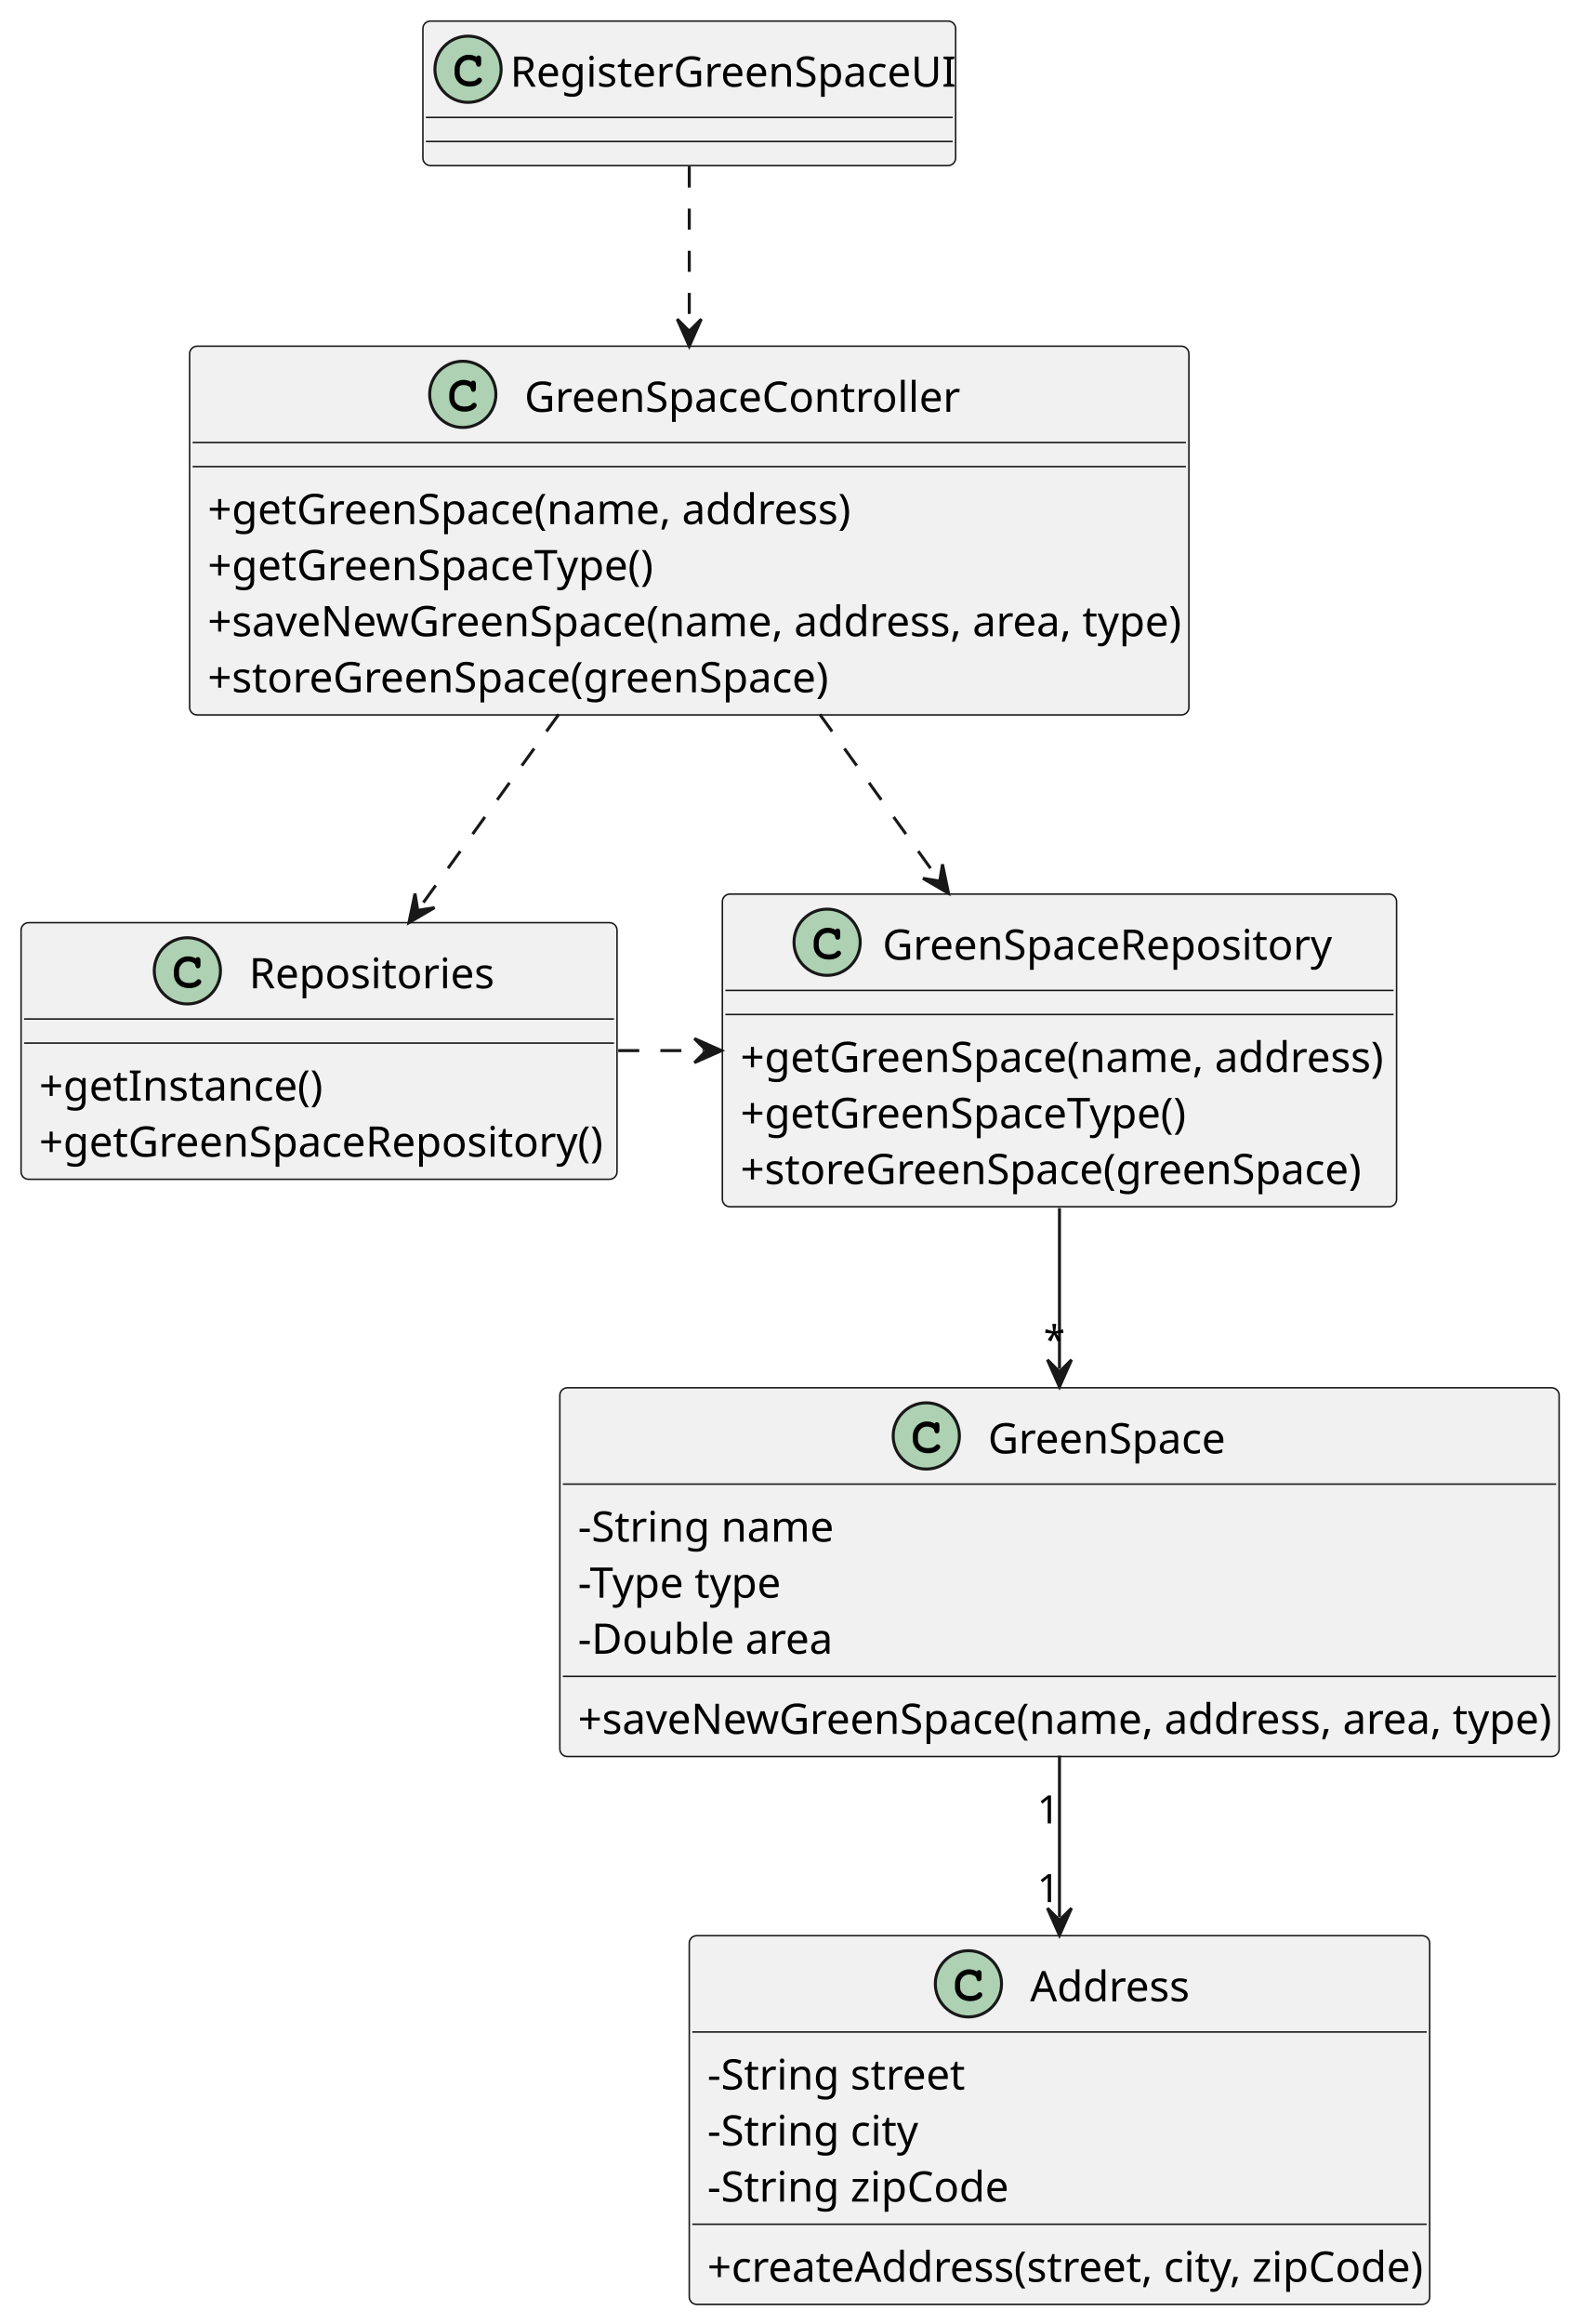
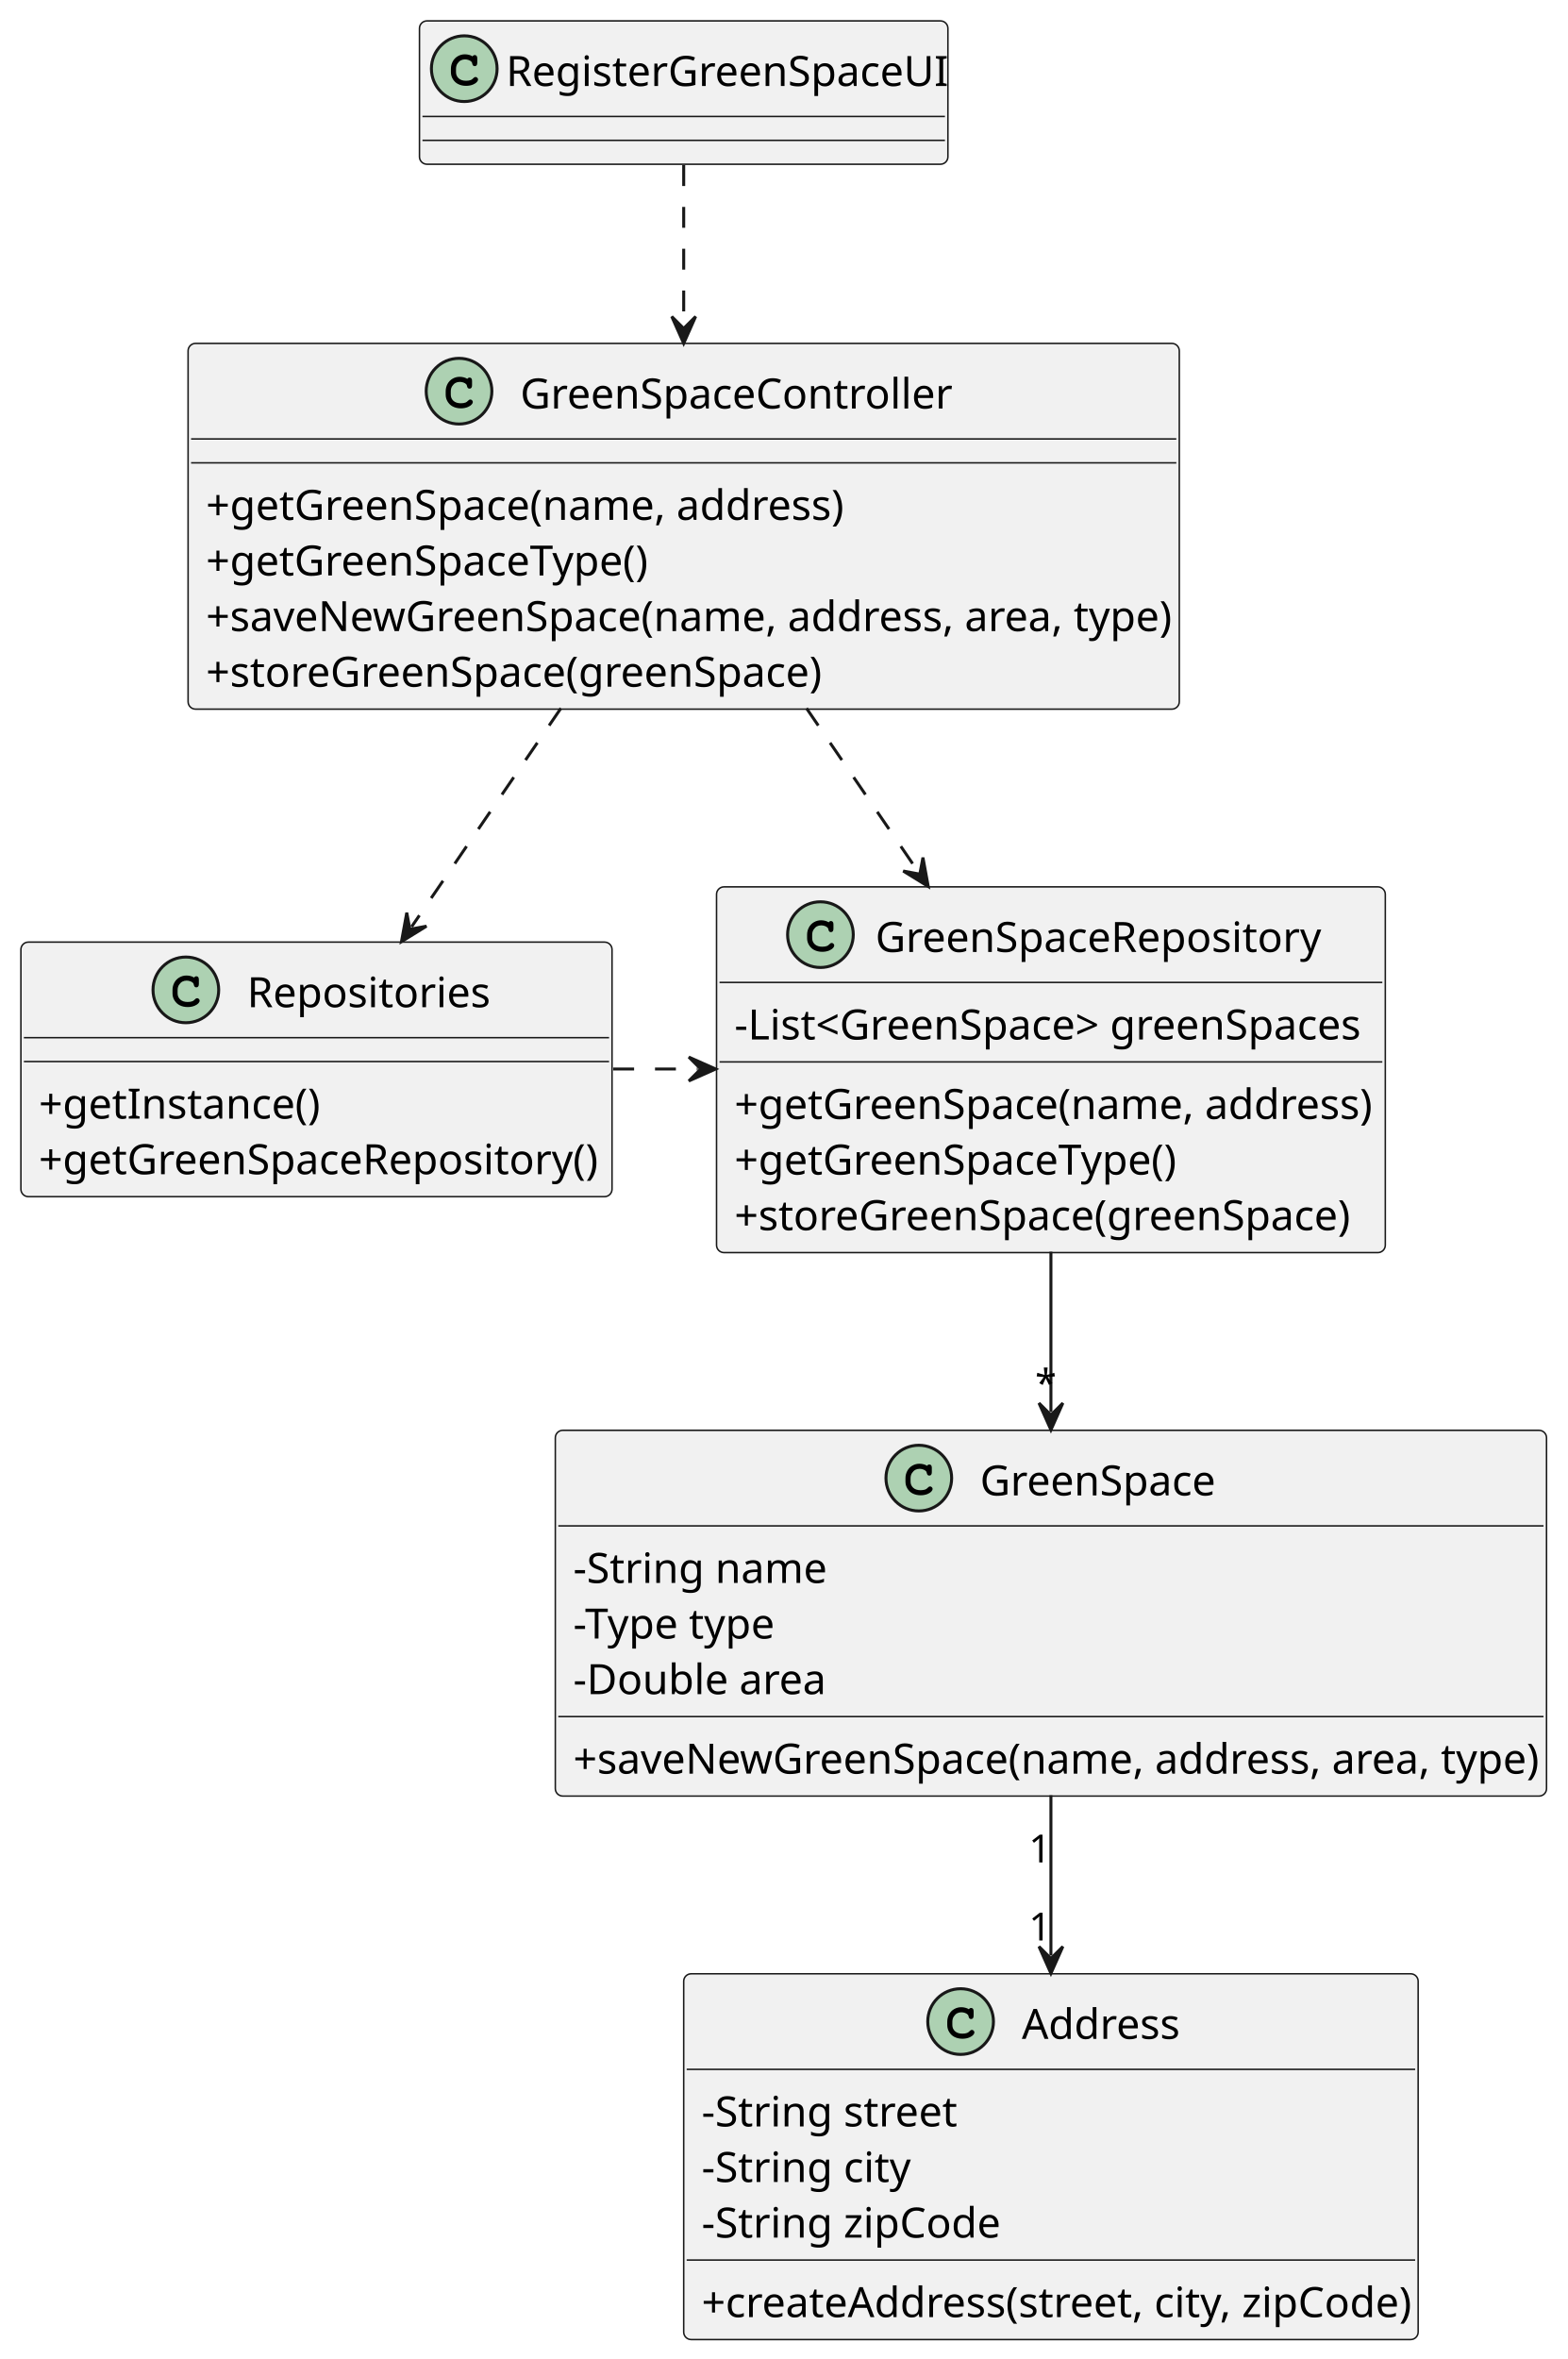
- <svg xmlns="http://www.w3.org/2000/svg" contentStyleType="text/css" height="772px" preserveAspectRatio="none" style="width:525px;height:772px;background:#FFFFFF;" version="1.1" viewBox="0 0 525 772" width="525px" zoomAndPan="magnify">
+ <svg xmlns="http://www.w3.org/2000/svg" contentStyleType="text/css" height="790px" preserveAspectRatio="none" style="width:525px;height:790px;background:#FFFFFF;" version="1.1" viewBox="0 0 525 790" width="525px" zoomAndPan="magnify">
  <defs />
  <g>
    <g id="elem_RegisterGreenSpaceUI">
      <rect codeLine="11" fill="#F1F1F1" height="48" id="RegisterGreenSpaceUI" rx="2.5" ry="2.5" style="stroke:#181818;stroke-width:0.5;" width="177" x="140.5" y="7" />
      <ellipse cx="155.5" cy="23" fill="#ADD1B2" rx="11" ry="11" style="stroke:#181818;stroke-width:1.0;" />
      <path d="M158.266,18.875 Q158.422,18.656 158.609,18.547 Q158.797,18.438 159.016,18.438 Q159.391,18.438 159.625,18.703 Q159.859,18.953 159.859,19.562 L159.859,21.016 Q159.859,21.625 159.625,21.891 Q159.391,22.156 159.016,22.156 Q158.672,22.156 158.469,21.953 Q158.266,21.766 158.156,21.25 Q158.109,20.891 157.922,20.703 Q157.594,20.328 156.984,20.109 Q156.375,19.891 155.75,19.891 Q154.984,19.891 154.344,20.219 Q153.719,20.547 153.219,21.297 Q152.734,22.047 152.734,23.078 L152.734,24.172 Q152.734,25.406 153.625,26.234 Q154.516,27.047 156.109,27.047 Q157.047,27.047 157.703,26.797 Q158.094,26.641 158.516,26.203 Q158.781,25.938 158.922,25.859 Q159.078,25.781 159.281,25.781 Q159.609,25.781 159.859,26.047 Q160.125,26.297 160.125,26.641 Q160.125,26.984 159.781,27.391 Q159.281,27.969 158.484,28.297 Q157.406,28.75 156.109,28.75 Q154.594,28.75 153.391,28.125 Q152.406,27.625 151.719,26.562 Q151.031,25.484 151.031,24.203 L151.031,23.047 Q151.031,21.719 151.641,20.578 Q152.266,19.422 153.359,18.812 Q154.453,18.188 155.688,18.188 Q156.422,18.188 157.062,18.359 Q157.719,18.516 158.266,18.875 Z " fill="#000000" />
      <text fill="#000000" font-family="sans-serif" font-size="14" lengthAdjust="spacing" textLength="145" x="169.5" y="28.797">RegisterGreenSpaceUI</text>
      <line style="stroke:#181818;stroke-width:0.5;" x1="141.5" x2="316.5" y1="39" y2="39" />
      <line style="stroke:#181818;stroke-width:0.5;" x1="141.5" x2="316.5" y1="47" y2="47" />
    </g>
    <g id="elem_GreenSpaceController">
      <rect codeLine="14" fill="#F1F1F1" height="122.484" id="GreenSpaceController" rx="2.5" ry="2.5" style="stroke:#181818;stroke-width:0.5;" width="332" x="63" y="115" />
      <ellipse cx="153.75" cy="131" fill="#ADD1B2" rx="11" ry="11" style="stroke:#181818;stroke-width:1.0;" />
      <path d="M156.516,126.875 Q156.672,126.656 156.859,126.547 Q157.047,126.438 157.266,126.438 Q157.641,126.438 157.875,126.703 Q158.109,126.953 158.109,127.562 L158.109,129.016 Q158.109,129.625 157.875,129.891 Q157.641,130.156 157.266,130.156 Q156.922,130.156 156.719,129.953 Q156.516,129.766 156.406,129.25 Q156.359,128.891 156.172,128.703 Q155.844,128.328 155.234,128.109 Q154.625,127.891 154,127.891 Q153.234,127.891 152.594,128.219 Q151.969,128.547 151.469,129.297 Q150.984,130.047 150.984,131.078 L150.984,132.172 Q150.984,133.406 151.875,134.234 Q152.766,135.047 154.359,135.047 Q155.297,135.047 155.953,134.797 Q156.344,134.641 156.766,134.203 Q157.031,133.938 157.172,133.859 Q157.328,133.781 157.531,133.781 Q157.859,133.781 158.109,134.047 Q158.375,134.297 158.375,134.641 Q158.375,134.984 158.031,135.391 Q157.531,135.969 156.734,136.297 Q155.656,136.75 154.359,136.75 Q152.844,136.75 151.641,136.125 Q150.656,135.625 149.969,134.562 Q149.281,133.484 149.281,132.203 L149.281,131.047 Q149.281,129.719 149.891,128.578 Q150.516,127.422 151.609,126.812 Q152.703,126.188 153.938,126.188 Q154.672,126.188 155.312,126.359 Q155.969,126.516 156.516,126.875 Z " fill="#000000" />
      <text fill="#000000" font-family="sans-serif" font-size="14" lengthAdjust="spacing" textLength="142" x="174.25" y="136.797">GreenSpaceController</text>
      <line style="stroke:#181818;stroke-width:0.5;" x1="64" x2="394" y1="147" y2="147" />
      <line style="stroke:#181818;stroke-width:0.5;" x1="64" x2="394" y1="155" y2="155" />
      <text fill="#000000" font-family="sans-serif" font-size="14" lengthAdjust="spacing" textLength="212" x="69" y="174.107">+getGreenSpace(name, address)</text>
      <text fill="#000000" font-family="sans-serif" font-size="14" lengthAdjust="spacing" textLength="150" x="69" y="192.728">+getGreenSpaceType()</text>
      <text fill="#000000" font-family="sans-serif" font-size="14" lengthAdjust="spacing" textLength="320" x="69" y="211.35">+saveNewGreenSpace(name, address, area, type)</text>
      <text fill="#000000" font-family="sans-serif" font-size="14" lengthAdjust="spacing" textLength="207" x="69" y="229.971">+storeGreenSpace(greenSpace)</text>
    </g>
    <g id="elem_GreenSpaceRepository">
-       <rect codeLine="23" fill="#F1F1F1" height="103.863" id="GreenSpaceRepository" rx="2.5" ry="2.5" style="stroke:#181818;stroke-width:0.5;" width="224" x="240" y="297" />
+       <rect codeLine="23" fill="#F1F1F1" height="122.484" id="GreenSpaceRepository" rx="2.5" ry="2.5" style="stroke:#181818;stroke-width:0.5;" width="224" x="240" y="297" />
      <ellipse cx="274.8" cy="313" fill="#ADD1B2" rx="11" ry="11" style="stroke:#181818;stroke-width:1.0;" />
      <path d="M277.566,308.875 Q277.722,308.656 277.909,308.547 Q278.097,308.438 278.316,308.438 Q278.691,308.438 278.925,308.703 Q279.159,308.953 279.159,309.562 L279.159,311.016 Q279.159,311.625 278.925,311.891 Q278.691,312.156 278.316,312.156 Q277.972,312.156 277.769,311.953 Q277.566,311.766 277.456,311.25 Q277.409,310.891 277.222,310.703 Q276.894,310.328 276.284,310.109 Q275.675,309.891 275.05,309.891 Q274.284,309.891 273.644,310.219 Q273.019,310.547 272.519,311.297 Q272.034,312.047 272.034,313.078 L272.034,314.172 Q272.034,315.406 272.925,316.234 Q273.816,317.047 275.409,317.047 Q276.347,317.047 277.003,316.797 Q277.394,316.641 277.816,316.203 Q278.081,315.938 278.222,315.859 Q278.378,315.781 278.581,315.781 Q278.909,315.781 279.159,316.047 Q279.425,316.297 279.425,316.641 Q279.425,316.984 279.081,317.391 Q278.581,317.969 277.784,318.297 Q276.706,318.75 275.409,318.75 Q273.894,318.75 272.691,318.125 Q271.706,317.625 271.019,316.562 Q270.331,315.484 270.331,314.203 L270.331,313.047 Q270.331,311.719 270.941,310.578 Q271.566,309.422 272.659,308.812 Q273.753,308.188 274.988,308.188 Q275.722,308.188 276.363,308.359 Q277.019,308.516 277.566,308.875 Z " fill="#000000" />
      <text fill="#000000" font-family="sans-serif" font-size="14" lengthAdjust="spacing" textLength="148" x="293.2" y="318.797">GreenSpaceRepository</text>
      <line style="stroke:#181818;stroke-width:0.5;" x1="241" x2="463" y1="329" y2="329" />
-       <line style="stroke:#181818;stroke-width:0.5;" x1="241" x2="463" y1="337" y2="337" />
-       <text fill="#000000" font-family="sans-serif" font-size="14" lengthAdjust="spacing" textLength="212" x="246" y="356.107">+getGreenSpace(name, address)</text>
-       <text fill="#000000" font-family="sans-serif" font-size="14" lengthAdjust="spacing" textLength="150" x="246" y="374.728">+getGreenSpaceType()</text>
-       <text fill="#000000" font-family="sans-serif" font-size="14" lengthAdjust="spacing" textLength="207" x="246" y="393.35">+storeGreenSpace(greenSpace)</text>
+       <text fill="#000000" font-family="sans-serif" font-size="14" lengthAdjust="spacing" textLength="211" x="246" y="348.107">-List&lt;GreenSpace&gt; greenSpaces</text>
+       <line style="stroke:#181818;stroke-width:0.5;" x1="241" x2="463" y1="355.621" y2="355.621" />
+       <text fill="#000000" font-family="sans-serif" font-size="14" lengthAdjust="spacing" textLength="212" x="246" y="374.728">+getGreenSpace(name, address)</text>
+       <text fill="#000000" font-family="sans-serif" font-size="14" lengthAdjust="spacing" textLength="150" x="246" y="393.35">+getGreenSpaceType()</text>
+       <text fill="#000000" font-family="sans-serif" font-size="14" lengthAdjust="spacing" textLength="207" x="246" y="411.971">+storeGreenSpace(greenSpace)</text>
    </g>
    <g id="elem_GreenSpace">
-       <rect codeLine="28" fill="#F1F1F1" height="122.484" id="GreenSpace" rx="2.5" ry="2.5" style="stroke:#181818;stroke-width:0.5;" width="332" x="186" y="461" />
-       <ellipse cx="307.75" cy="477" fill="#ADD1B2" rx="11" ry="11" style="stroke:#181818;stroke-width:1.0;" />
-       <path d="M310.516,472.875 Q310.672,472.656 310.859,472.547 Q311.047,472.438 311.266,472.438 Q311.641,472.438 311.875,472.703 Q312.109,472.953 312.109,473.562 L312.109,475.016 Q312.109,475.625 311.875,475.891 Q311.641,476.156 311.266,476.156 Q310.922,476.156 310.719,475.953 Q310.516,475.766 310.406,475.25 Q310.359,474.891 310.172,474.703 Q309.844,474.328 309.234,474.109 Q308.625,473.891 308,473.891 Q307.234,473.891 306.594,474.219 Q305.969,474.547 305.469,475.297 Q304.984,476.047 304.984,477.078 L304.984,478.172 Q304.984,479.406 305.875,480.234 Q306.766,481.047 308.359,481.047 Q309.297,481.047 309.953,480.797 Q310.344,480.641 310.766,480.203 Q311.031,479.938 311.172,479.859 Q311.328,479.781 311.531,479.781 Q311.859,479.781 312.109,480.047 Q312.375,480.297 312.375,480.641 Q312.375,480.984 312.031,481.391 Q311.531,481.969 310.734,482.297 Q309.656,482.75 308.359,482.75 Q306.844,482.75 305.641,482.125 Q304.656,481.625 303.969,480.562 Q303.281,479.484 303.281,478.203 L303.281,477.047 Q303.281,475.719 303.891,474.578 Q304.516,473.422 305.609,472.812 Q306.703,472.188 307.938,472.188 Q308.672,472.188 309.312,472.359 Q309.969,472.516 310.516,472.875 Z " fill="#000000" />
-       <text fill="#000000" font-family="sans-serif" font-size="14" lengthAdjust="spacing" textLength="80" x="328.25" y="482.797">GreenSpace</text>
-       <line style="stroke:#181818;stroke-width:0.5;" x1="187" x2="517" y1="493" y2="493" />
-       <text fill="#000000" font-family="sans-serif" font-size="14" lengthAdjust="spacing" textLength="81" x="192" y="512.107">-String name</text>
-       <text fill="#000000" font-family="sans-serif" font-size="14" lengthAdjust="spacing" textLength="68" x="192" y="530.729">-Type type</text>
-       <text fill="#000000" font-family="sans-serif" font-size="14" lengthAdjust="spacing" textLength="83" x="192" y="549.35">-Double area</text>
-       <line style="stroke:#181818;stroke-width:0.5;" x1="187" x2="517" y1="556.863" y2="556.863" />
-       <text fill="#000000" font-family="sans-serif" font-size="14" lengthAdjust="spacing" textLength="320" x="192" y="575.971">+saveNewGreenSpace(name, address, area, type)</text>
+       <rect codeLine="29" fill="#F1F1F1" height="122.484" id="GreenSpace" rx="2.5" ry="2.5" style="stroke:#181818;stroke-width:0.5;" width="332" x="186" y="479" />
+       <ellipse cx="307.75" cy="495" fill="#ADD1B2" rx="11" ry="11" style="stroke:#181818;stroke-width:1.0;" />
+       <path d="M310.516,490.875 Q310.672,490.656 310.859,490.547 Q311.047,490.438 311.266,490.438 Q311.641,490.438 311.875,490.703 Q312.109,490.953 312.109,491.562 L312.109,493.016 Q312.109,493.625 311.875,493.891 Q311.641,494.156 311.266,494.156 Q310.922,494.156 310.719,493.953 Q310.516,493.766 310.406,493.25 Q310.359,492.891 310.172,492.703 Q309.844,492.328 309.234,492.109 Q308.625,491.891 308,491.891 Q307.234,491.891 306.594,492.219 Q305.969,492.547 305.469,493.297 Q304.984,494.047 304.984,495.078 L304.984,496.172 Q304.984,497.406 305.875,498.234 Q306.766,499.047 308.359,499.047 Q309.297,499.047 309.953,498.797 Q310.344,498.641 310.766,498.203 Q311.031,497.938 311.172,497.859 Q311.328,497.781 311.531,497.781 Q311.859,497.781 312.109,498.047 Q312.375,498.297 312.375,498.641 Q312.375,498.984 312.031,499.391 Q311.531,499.969 310.734,500.297 Q309.656,500.75 308.359,500.75 Q306.844,500.75 305.641,500.125 Q304.656,499.625 303.969,498.562 Q303.281,497.484 303.281,496.203 L303.281,495.047 Q303.281,493.719 303.891,492.578 Q304.516,491.422 305.609,490.812 Q306.703,490.188 307.938,490.188 Q308.672,490.188 309.312,490.359 Q309.969,490.516 310.516,490.875 Z " fill="#000000" />
+       <text fill="#000000" font-family="sans-serif" font-size="14" lengthAdjust="spacing" textLength="80" x="328.25" y="500.797">GreenSpace</text>
+       <line style="stroke:#181818;stroke-width:0.5;" x1="187" x2="517" y1="511" y2="511" />
+       <text fill="#000000" font-family="sans-serif" font-size="14" lengthAdjust="spacing" textLength="81" x="192" y="530.107">-String name</text>
+       <text fill="#000000" font-family="sans-serif" font-size="14" lengthAdjust="spacing" textLength="68" x="192" y="548.729">-Type type</text>
+       <text fill="#000000" font-family="sans-serif" font-size="14" lengthAdjust="spacing" textLength="83" x="192" y="567.35">-Double area</text>
+       <line style="stroke:#181818;stroke-width:0.5;" x1="187" x2="517" y1="574.863" y2="574.863" />
+       <text fill="#000000" font-family="sans-serif" font-size="14" lengthAdjust="spacing" textLength="320" x="192" y="593.971">+saveNewGreenSpace(name, address, area, type)</text>
    </g>
    <g id="elem_Repositories">
-       <rect codeLine="35" fill="#F1F1F1" height="85.242" id="Repositories" rx="2.5" ry="2.5" style="stroke:#181818;stroke-width:0.5;" width="198" x="7" y="306.5" />
-       <ellipse cx="62.25" cy="322.5" fill="#ADD1B2" rx="11" ry="11" style="stroke:#181818;stroke-width:1.0;" />
-       <path d="M65.016,318.375 Q65.172,318.156 65.359,318.047 Q65.547,317.938 65.766,317.938 Q66.141,317.938 66.375,318.203 Q66.609,318.453 66.609,319.062 L66.609,320.516 Q66.609,321.125 66.375,321.391 Q66.141,321.656 65.766,321.656 Q65.422,321.656 65.219,321.453 Q65.016,321.266 64.906,320.75 Q64.859,320.391 64.672,320.203 Q64.344,319.828 63.734,319.609 Q63.125,319.391 62.5,319.391 Q61.734,319.391 61.094,319.719 Q60.469,320.047 59.969,320.797 Q59.484,321.547 59.484,322.578 L59.484,323.672 Q59.484,324.906 60.375,325.734 Q61.266,326.547 62.859,326.547 Q63.797,326.547 64.453,326.297 Q64.844,326.141 65.266,325.703 Q65.531,325.438 65.672,325.359 Q65.828,325.281 66.031,325.281 Q66.359,325.281 66.609,325.547 Q66.875,325.797 66.875,326.141 Q66.875,326.484 66.531,326.891 Q66.031,327.469 65.234,327.797 Q64.156,328.25 62.859,328.25 Q61.344,328.25 60.141,327.625 Q59.156,327.125 58.469,326.062 Q57.781,324.984 57.781,323.703 L57.781,322.547 Q57.781,321.219 58.391,320.078 Q59.016,318.922 60.109,318.312 Q61.203,317.688 62.438,317.688 Q63.172,317.688 63.812,317.859 Q64.469,318.016 65.016,318.375 Z " fill="#000000" />
-       <text fill="#000000" font-family="sans-serif" font-size="14" lengthAdjust="spacing" textLength="79" x="82.75" y="328.297">Repositories</text>
-       <line style="stroke:#181818;stroke-width:0.5;" x1="8" x2="204" y1="338.5" y2="338.5" />
-       <line style="stroke:#181818;stroke-width:0.5;" x1="8" x2="204" y1="346.5" y2="346.5" />
-       <text fill="#000000" font-family="sans-serif" font-size="14" lengthAdjust="spacing" textLength="91" x="13" y="365.607">+getInstance()</text>
-       <text fill="#000000" font-family="sans-serif" font-size="14" lengthAdjust="spacing" textLength="186" x="13" y="384.228">+getGreenSpaceRepository()</text>
+       <rect codeLine="36" fill="#F1F1F1" height="85.242" id="Repositories" rx="2.5" ry="2.5" style="stroke:#181818;stroke-width:0.5;" width="198" x="7" y="315.5" />
+       <ellipse cx="62.25" cy="331.5" fill="#ADD1B2" rx="11" ry="11" style="stroke:#181818;stroke-width:1.0;" />
+       <path d="M65.016,327.375 Q65.172,327.156 65.359,327.047 Q65.547,326.938 65.766,326.938 Q66.141,326.938 66.375,327.203 Q66.609,327.453 66.609,328.062 L66.609,329.516 Q66.609,330.125 66.375,330.391 Q66.141,330.656 65.766,330.656 Q65.422,330.656 65.219,330.453 Q65.016,330.266 64.906,329.75 Q64.859,329.391 64.672,329.203 Q64.344,328.828 63.734,328.609 Q63.125,328.391 62.5,328.391 Q61.734,328.391 61.094,328.719 Q60.469,329.047 59.969,329.797 Q59.484,330.547 59.484,331.578 L59.484,332.672 Q59.484,333.906 60.375,334.734 Q61.266,335.547 62.859,335.547 Q63.797,335.547 64.453,335.297 Q64.844,335.141 65.266,334.703 Q65.531,334.438 65.672,334.359 Q65.828,334.281 66.031,334.281 Q66.359,334.281 66.609,334.547 Q66.875,334.797 66.875,335.141 Q66.875,335.484 66.531,335.891 Q66.031,336.469 65.234,336.797 Q64.156,337.25 62.859,337.25 Q61.344,337.25 60.141,336.625 Q59.156,336.125 58.469,335.062 Q57.781,333.984 57.781,332.703 L57.781,331.547 Q57.781,330.219 58.391,329.078 Q59.016,327.922 60.109,327.312 Q61.203,326.688 62.438,326.688 Q63.172,326.688 63.812,326.859 Q64.469,327.016 65.016,327.375 Z " fill="#000000" />
+       <text fill="#000000" font-family="sans-serif" font-size="14" lengthAdjust="spacing" textLength="79" x="82.75" y="337.297">Repositories</text>
+       <line style="stroke:#181818;stroke-width:0.5;" x1="8" x2="204" y1="347.5" y2="347.5" />
+       <line style="stroke:#181818;stroke-width:0.5;" x1="8" x2="204" y1="355.5" y2="355.5" />
+       <text fill="#000000" font-family="sans-serif" font-size="14" lengthAdjust="spacing" textLength="91" x="13" y="374.607">+getInstance()</text>
+       <text fill="#000000" font-family="sans-serif" font-size="14" lengthAdjust="spacing" textLength="186" x="13" y="393.228">+getGreenSpaceRepository()</text>
    </g>
    <g id="elem_Address">
-       <rect codeLine="39" fill="#F1F1F1" height="122.484" id="Address" rx="2.5" ry="2.5" style="stroke:#181818;stroke-width:0.5;" width="246" x="229" y="643" />
-       <ellipse cx="321.75" cy="659" fill="#ADD1B2" rx="11" ry="11" style="stroke:#181818;stroke-width:1.0;" />
-       <path d="M324.516,654.875 Q324.672,654.656 324.859,654.547 Q325.047,654.438 325.266,654.438 Q325.641,654.438 325.875,654.703 Q326.109,654.953 326.109,655.562 L326.109,657.016 Q326.109,657.625 325.875,657.891 Q325.641,658.156 325.266,658.156 Q324.922,658.156 324.719,657.953 Q324.516,657.766 324.406,657.25 Q324.359,656.891 324.172,656.703 Q323.844,656.328 323.234,656.109 Q322.625,655.891 322,655.891 Q321.234,655.891 320.594,656.219 Q319.969,656.547 319.469,657.297 Q318.984,658.047 318.984,659.078 L318.984,660.172 Q318.984,661.406 319.875,662.234 Q320.766,663.047 322.359,663.047 Q323.297,663.047 323.953,662.797 Q324.344,662.641 324.766,662.203 Q325.031,661.938 325.172,661.859 Q325.328,661.781 325.531,661.781 Q325.859,661.781 326.109,662.047 Q326.375,662.297 326.375,662.641 Q326.375,662.984 326.031,663.391 Q325.531,663.969 324.734,664.297 Q323.656,664.75 322.359,664.75 Q320.844,664.75 319.641,664.125 Q318.656,663.625 317.969,662.562 Q317.281,661.484 317.281,660.203 L317.281,659.047 Q317.281,657.719 317.891,656.578 Q318.516,655.422 319.609,654.812 Q320.703,654.188 321.938,654.188 Q322.672,654.188 323.312,654.359 Q323.969,654.516 324.516,654.875 Z " fill="#000000" />
-       <text fill="#000000" font-family="sans-serif" font-size="14" lengthAdjust="spacing" textLength="52" x="342.25" y="664.797">Address</text>
-       <line style="stroke:#181818;stroke-width:0.5;" x1="230" x2="474" y1="675" y2="675" />
-       <text fill="#000000" font-family="sans-serif" font-size="14" lengthAdjust="spacing" textLength="82" x="235" y="694.107">-String street</text>
-       <text fill="#000000" font-family="sans-serif" font-size="14" lengthAdjust="spacing" textLength="67" x="235" y="712.729">-String city</text>
-       <text fill="#000000" font-family="sans-serif" font-size="14" lengthAdjust="spacing" textLength="97" x="235" y="731.35">-String zipCode</text>
-       <line style="stroke:#181818;stroke-width:0.5;" x1="230" x2="474" y1="738.863" y2="738.863" />
-       <text fill="#000000" font-family="sans-serif" font-size="14" lengthAdjust="spacing" textLength="234" x="235" y="757.971">+createAddress(street, city, zipCode)</text>
+       <rect codeLine="40" fill="#F1F1F1" height="122.484" id="Address" rx="2.5" ry="2.5" style="stroke:#181818;stroke-width:0.5;" width="246" x="229" y="661" />
+       <ellipse cx="321.75" cy="677" fill="#ADD1B2" rx="11" ry="11" style="stroke:#181818;stroke-width:1.0;" />
+       <path d="M324.516,672.875 Q324.672,672.656 324.859,672.547 Q325.047,672.438 325.266,672.438 Q325.641,672.438 325.875,672.703 Q326.109,672.953 326.109,673.562 L326.109,675.016 Q326.109,675.625 325.875,675.891 Q325.641,676.156 325.266,676.156 Q324.922,676.156 324.719,675.953 Q324.516,675.766 324.406,675.25 Q324.359,674.891 324.172,674.703 Q323.844,674.328 323.234,674.109 Q322.625,673.891 322,673.891 Q321.234,673.891 320.594,674.219 Q319.969,674.547 319.469,675.297 Q318.984,676.047 318.984,677.078 L318.984,678.172 Q318.984,679.406 319.875,680.234 Q320.766,681.047 322.359,681.047 Q323.297,681.047 323.953,680.797 Q324.344,680.641 324.766,680.203 Q325.031,679.938 325.172,679.859 Q325.328,679.781 325.531,679.781 Q325.859,679.781 326.109,680.047 Q326.375,680.297 326.375,680.641 Q326.375,680.984 326.031,681.391 Q325.531,681.969 324.734,682.297 Q323.656,682.75 322.359,682.75 Q320.844,682.75 319.641,682.125 Q318.656,681.625 317.969,680.562 Q317.281,679.484 317.281,678.203 L317.281,677.047 Q317.281,675.719 317.891,674.578 Q318.516,673.422 319.609,672.812 Q320.703,672.188 321.938,672.188 Q322.672,672.188 323.312,672.359 Q323.969,672.516 324.516,672.875 Z " fill="#000000" />
+       <text fill="#000000" font-family="sans-serif" font-size="14" lengthAdjust="spacing" textLength="52" x="342.25" y="682.797">Address</text>
+       <line style="stroke:#181818;stroke-width:0.5;" x1="230" x2="474" y1="693" y2="693" />
+       <text fill="#000000" font-family="sans-serif" font-size="14" lengthAdjust="spacing" textLength="82" x="235" y="712.107">-String street</text>
+       <text fill="#000000" font-family="sans-serif" font-size="14" lengthAdjust="spacing" textLength="67" x="235" y="730.729">-String city</text>
+       <text fill="#000000" font-family="sans-serif" font-size="14" lengthAdjust="spacing" textLength="97" x="235" y="749.35">-String zipCode</text>
+       <line style="stroke:#181818;stroke-width:0.5;" x1="230" x2="474" y1="756.863" y2="756.863" />
+       <text fill="#000000" font-family="sans-serif" font-size="14" lengthAdjust="spacing" textLength="234" x="235" y="775.971">+createAddress(street, city, zipCode)</text>
    </g>
    <g id="link_RegisterGreenSpaceUI_GreenSpaceController">
-       <path codeLine="46" d="M229,55.29 C229,71.52 229,87.94 229,109 " fill="none" id="RegisterGreenSpaceUI-to-GreenSpaceController" style="stroke:#181818;stroke-width:1.0;stroke-dasharray:7.0,7.0;" />
+       <path codeLine="47" d="M229,55.29 C229,71.52 229,87.94 229,109 " fill="none" id="RegisterGreenSpaceUI-to-GreenSpaceController" style="stroke:#181818;stroke-width:1.0;stroke-dasharray:7.0,7.0;" />
      <polygon fill="#181818" points="229,115,233,106,229,110,225,106,229,115" style="stroke:#181818;stroke-width:1.0;" />
    </g>
    <g id="link_GreenSpaceController_GreenSpaceRepository">
-       <path codeLine="47" d="M272.37,237.29 C286.34,256.71 298.176,273.169 311.636,291.879 " fill="none" id="GreenSpaceController-to-GreenSpaceRepository" style="stroke:#181818;stroke-width:1.0;stroke-dasharray:7.0,7.0;" />
-       <polygon fill="#181818" points="315.14,296.75,313.131,287.108,312.22,292.691,306.637,291.78,315.14,296.75" style="stroke:#181818;stroke-width:1.0;" />
+       <path codeLine="48" d="M270.13,237.19 C283.26,256.4 294.394,272.707 307.524,291.916 " fill="none" id="GreenSpaceController-to-GreenSpaceRepository" style="stroke:#181818;stroke-width:1.0;stroke-dasharray:7.0,7.0;" />
+       <polygon fill="#181818" points="310.91,296.87,309.134,287.183,308.089,292.742,302.529,291.697,310.91,296.87" style="stroke:#181818;stroke-width:1.0;" />
    </g>
    <g id="link_GreenSpaceController_Repositories">
-       <path codeLine="48" d="M185.63,237.29 C169.17,260.17 154.314,280.839 139.374,301.609 " fill="none" id="GreenSpaceController-to-Repositories" style="stroke:#181818;stroke-width:1.0;stroke-dasharray:7.0,7.0;" />
-       <polygon fill="#181818" points="135.87,306.48,144.373,301.51,138.79,302.421,137.878,296.838,135.87,306.48" style="stroke:#181818;stroke-width:1.0;" />
+       <path codeLine="49" d="M187.87,237.19 C170.34,262.84 153.705,287.186 137.855,310.386 " fill="none" id="GreenSpaceController-to-Repositories" style="stroke:#181818;stroke-width:1.0;stroke-dasharray:7.0,7.0;" />
+       <polygon fill="#181818" points="134.47,315.34,142.85,310.165,137.291,311.212,136.244,305.652,134.47,315.34" style="stroke:#181818;stroke-width:1.0;" />
    </g>
    <g id="link_Repositories_GreenSpaceRepository">
-       <path codeLine="49" d="M205.39,349 C215.36,349 222.15,349 233.71,349 " fill="none" id="Repositories-to-GreenSpaceRepository" style="stroke:#181818;stroke-width:1.0;stroke-dasharray:7.0,7.0;" />
-       <polygon fill="#181818" points="239.71,349,230.71,345,234.71,349,230.71,353,239.71,349" style="stroke:#181818;stroke-width:1.0;" />
+       <path codeLine="50" d="M205.39,358 C215.36,358 222.15,358 233.71,358 " fill="none" id="Repositories-to-GreenSpaceRepository" style="stroke:#181818;stroke-width:1.0;stroke-dasharray:7.0,7.0;" />
+       <polygon fill="#181818" points="239.71,358,230.71,354,234.71,358,230.71,362,239.71,358" style="stroke:#181818;stroke-width:1.0;" />
    </g>
    <g id="link_GreenSpaceRepository_GreenSpace">
-       <path codeLine="50" d="M352,401.31 C352,420 352,435.3 352,454.7 " fill="none" id="GreenSpaceRepository-to-GreenSpace" style="stroke:#181818;stroke-width:1.0;" />
-       <polygon fill="#181818" points="352,460.7,356,451.7,352,455.7,348,451.7,352,460.7" style="stroke:#181818;stroke-width:1.0;" />
-       <text fill="#000000" font-family="sans-serif" font-size="13" lengthAdjust="spacing" textLength="5" x="346.711" y="449.647">*</text>
+       <path codeLine="51" d="M352,419.19 C352,438.4 352,453.66 352,472.87 " fill="none" id="GreenSpaceRepository-to-GreenSpace" style="stroke:#181818;stroke-width:1.0;" />
+       <polygon fill="#181818" points="352,478.87,356,469.87,352,473.87,348,469.87,352,478.87" style="stroke:#181818;stroke-width:1.0;" />
+       <text fill="#000000" font-family="sans-serif" font-size="13" lengthAdjust="spacing" textLength="5" x="346.711" y="467.836">*</text>
    </g>
    <g id="link_GreenSpace_Address">
-       <path codeLine="51" d="M352,583.19 C352,602.4 352,617.66 352,636.87 " fill="none" id="GreenSpace-to-Address" style="stroke:#181818;stroke-width:1.0;" />
-       <polygon fill="#181818" points="352,642.87,356,633.87,352,637.87,348,633.87,352,642.87" style="stroke:#181818;stroke-width:1.0;" />
-       <text fill="#000000" font-family="sans-serif" font-size="13" lengthAdjust="spacing" textLength="7" x="344.573" y="605.7">1</text>
-       <text fill="#000000" font-family="sans-serif" font-size="13" lengthAdjust="spacing" textLength="7" x="344.595" y="631.836">1</text>
+       <path codeLine="52" d="M352,601.19 C352,620.4 352,635.66 352,654.87 " fill="none" id="GreenSpace-to-Address" style="stroke:#181818;stroke-width:1.0;" />
+       <polygon fill="#181818" points="352,660.87,356,651.87,352,655.87,348,651.87,352,660.87" style="stroke:#181818;stroke-width:1.0;" />
+       <text fill="#000000" font-family="sans-serif" font-size="13" lengthAdjust="spacing" textLength="7" x="344.573" y="623.7">1</text>
+       <text fill="#000000" font-family="sans-serif" font-size="13" lengthAdjust="spacing" textLength="7" x="344.595" y="649.836">1</text>
    </g>
  </g>
</svg>
